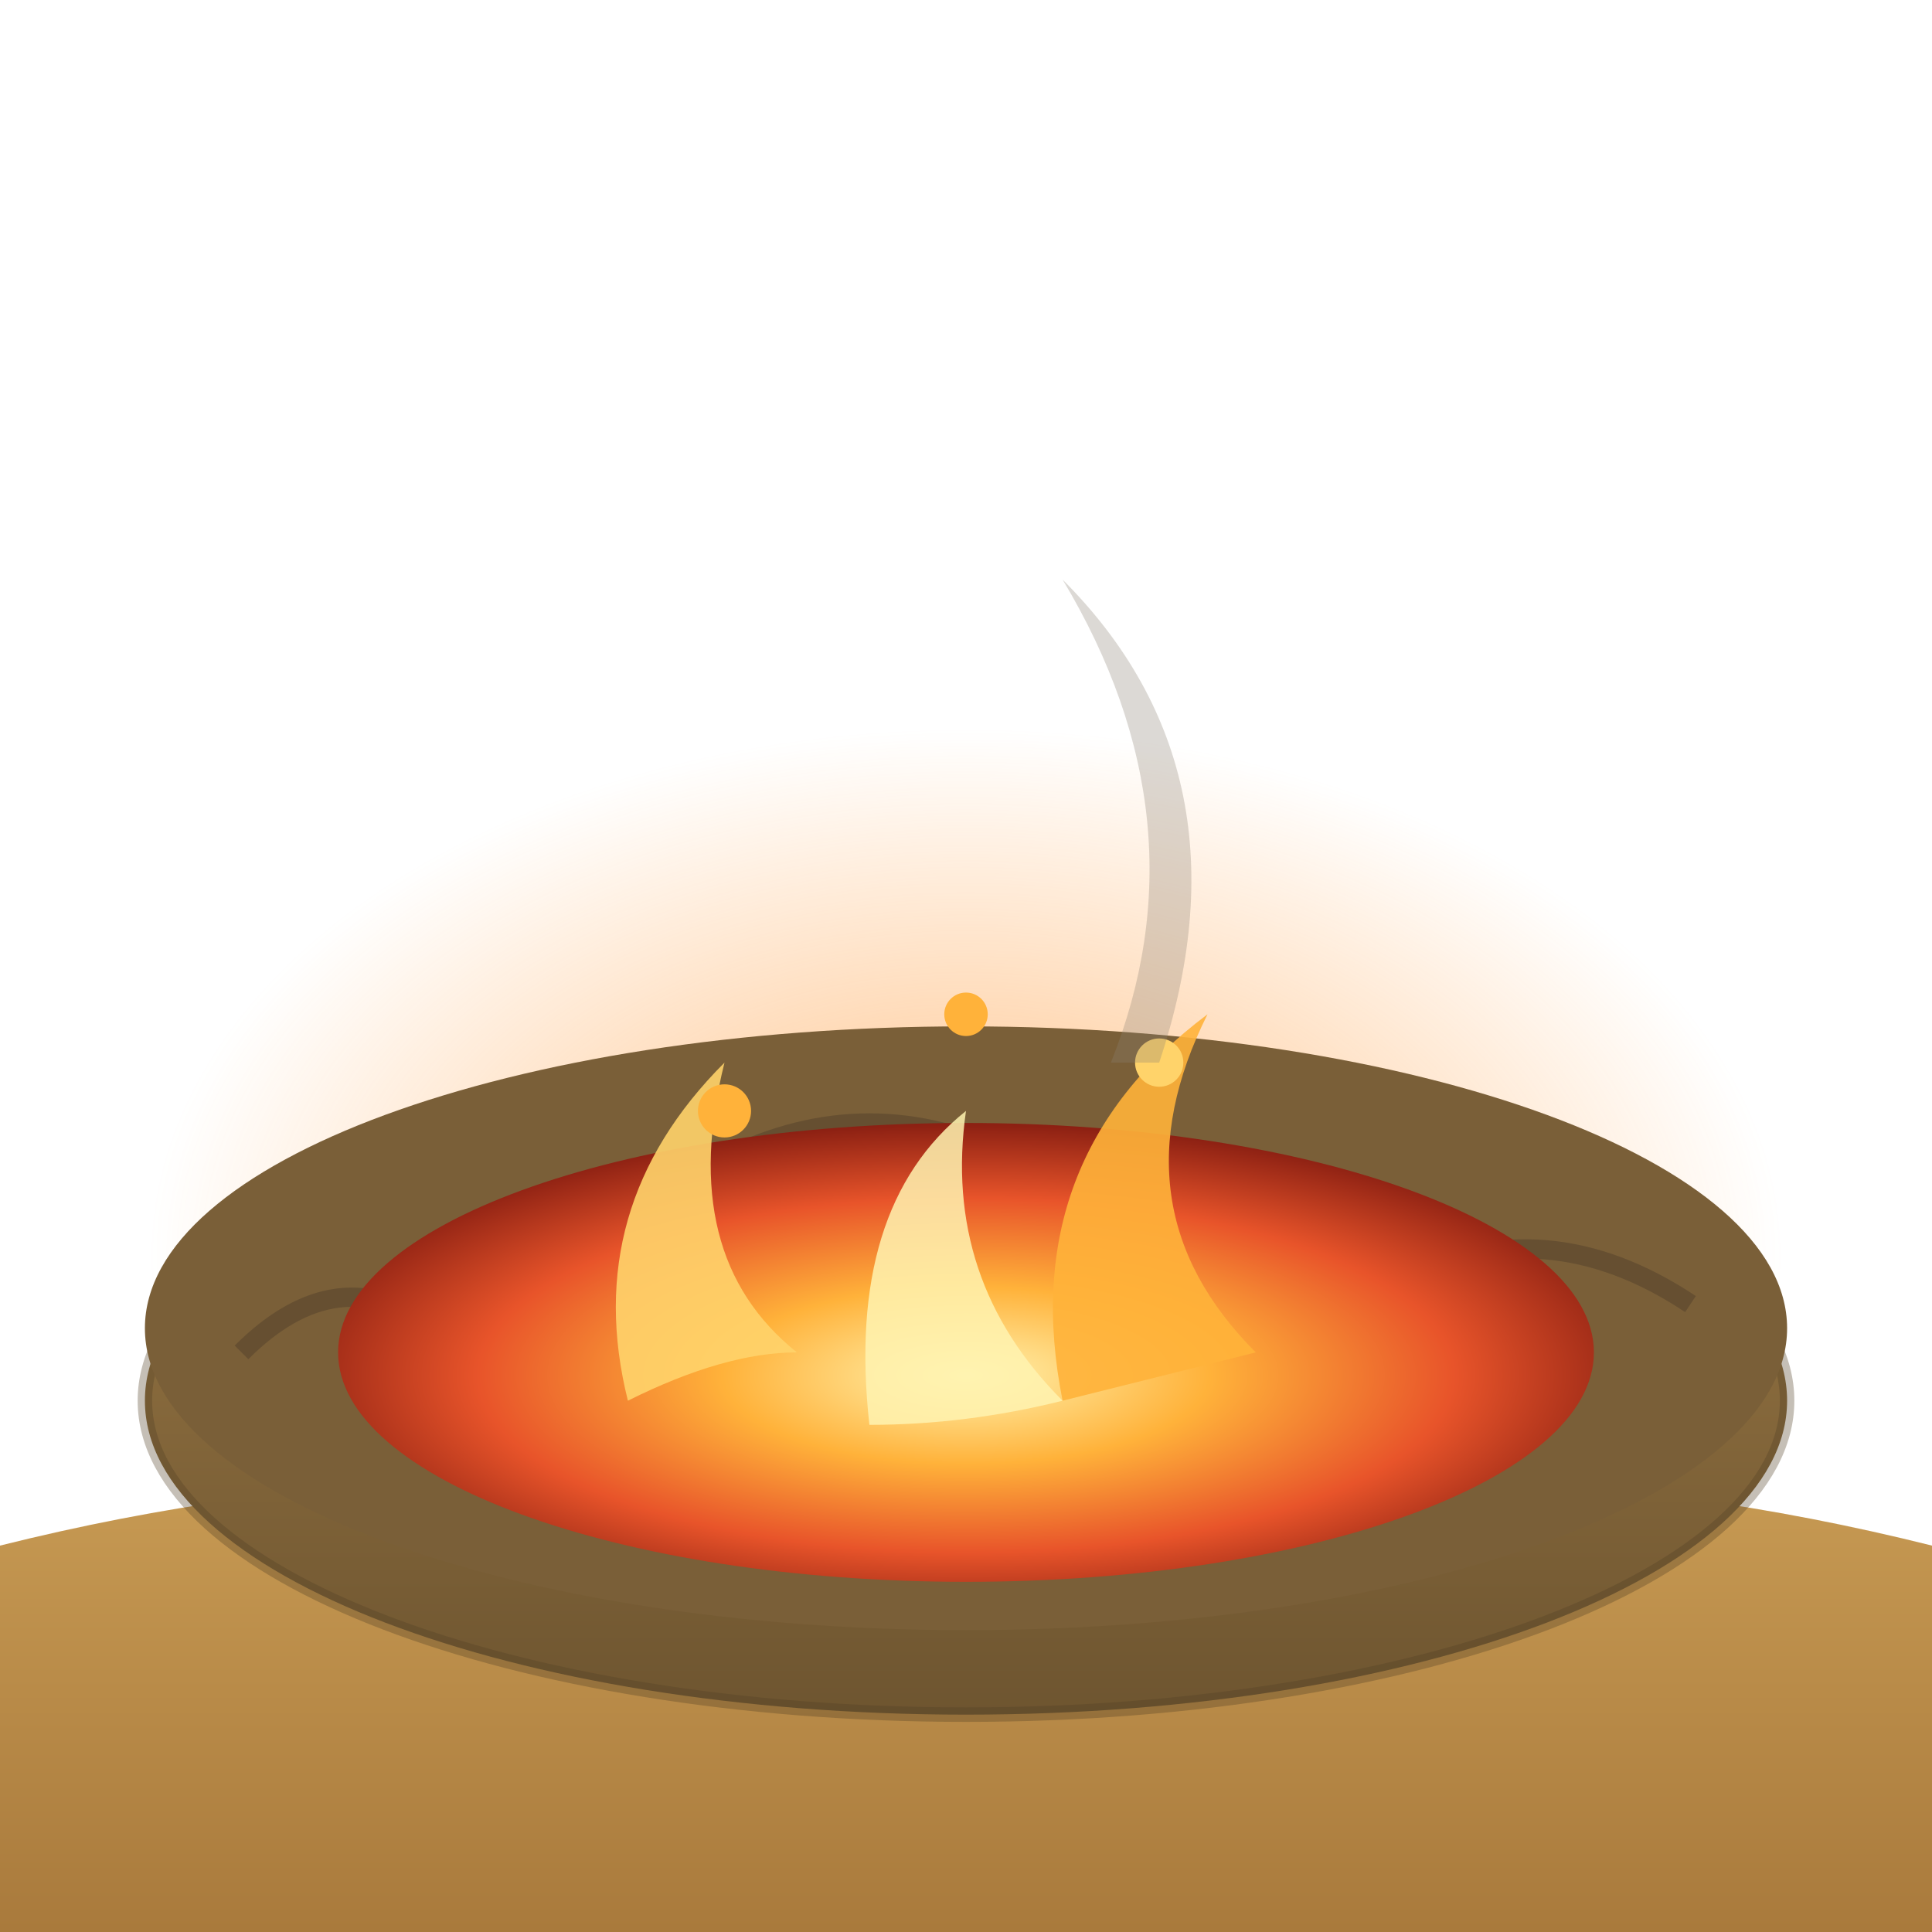
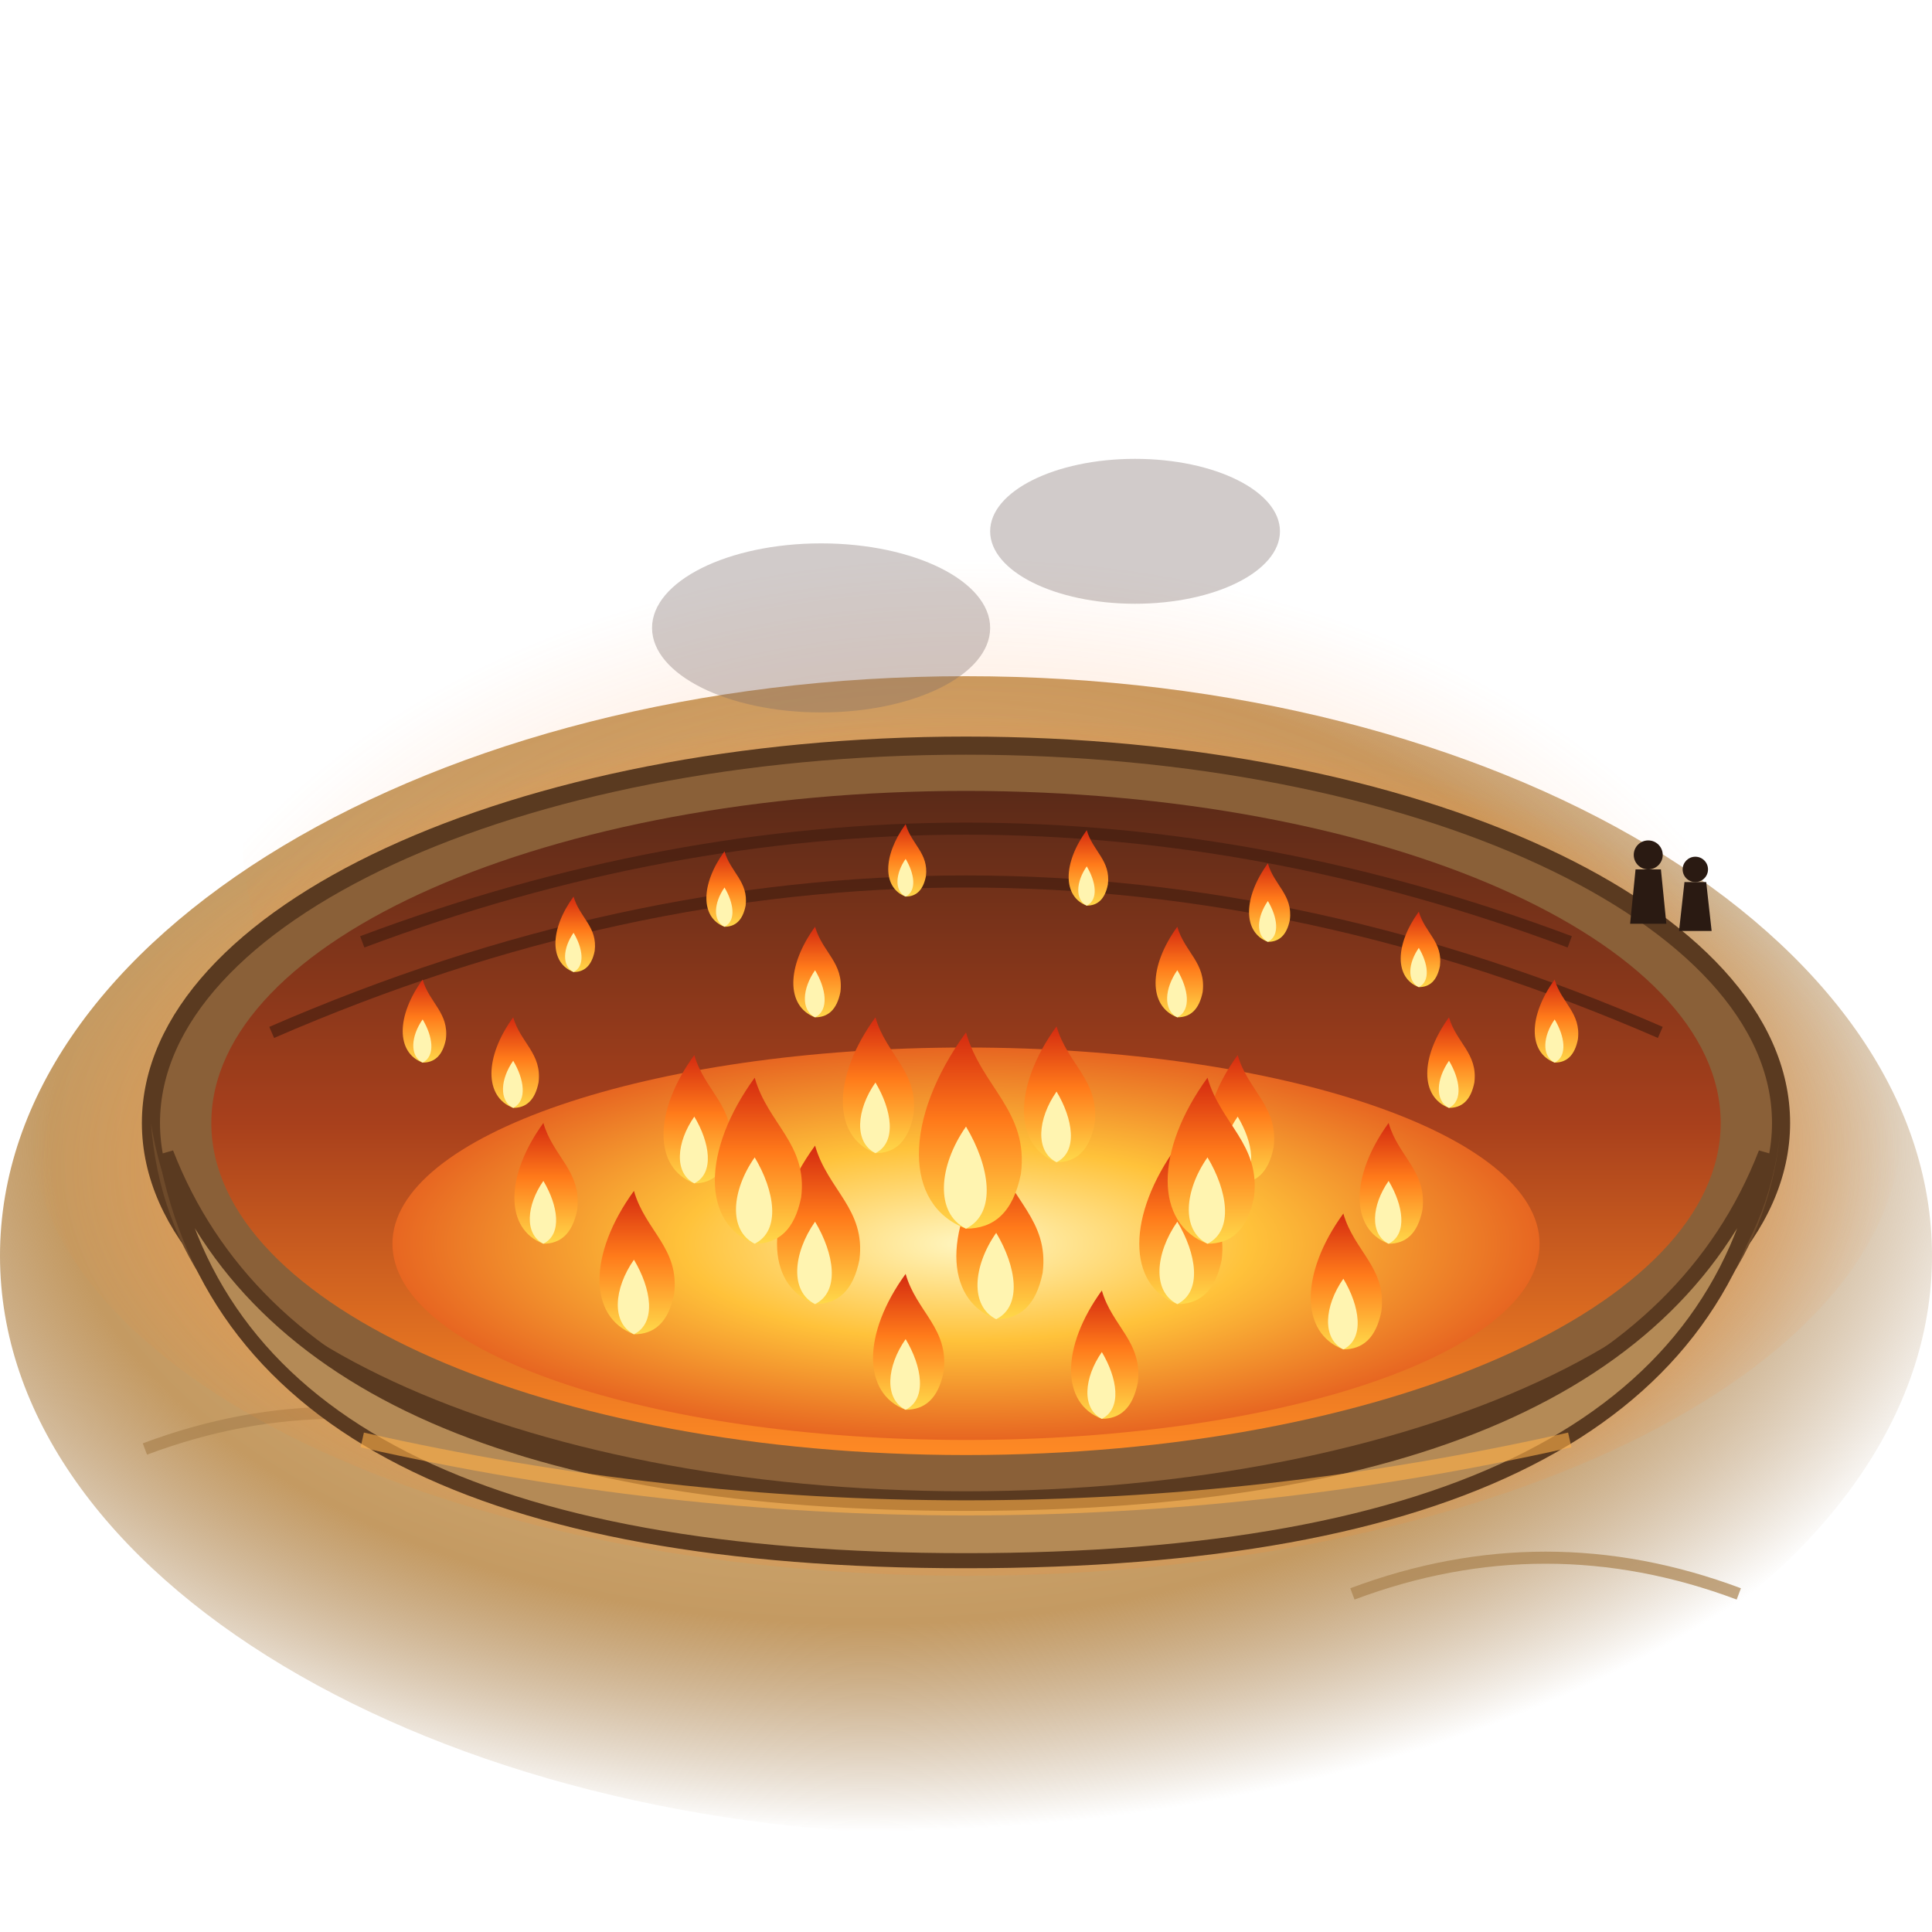
<svg xmlns="http://www.w3.org/2000/svg" viewBox="0 0 80 80">
  <defs>
-     <radialGradient id="dz-fire" cx="50%" cy="55%" r="55%">
-       <stop offset="0%" stop-color="#fff3b0" />
-       <stop offset="35%" stop-color="#ffb23a" />
-       <stop offset="70%" stop-color="#e8542a" />
-       <stop offset="100%" stop-color="#8a1f12" />
+     <radialGradient id="dvzSand" cx=".45" cy=".4" r=".6">
+       <stop offset="0" stop-color="#e3c48e" />
+       <stop offset=".7" stop-color="#c49a62" />
+       <stop offset="1" stop-color="#a07a4a" stop-opacity="0" />
    </radialGradient>
-     <radialGradient id="dz-glow" cx="50%" cy="50%" r="50%">
-       <stop offset="0%" stop-color="#ff9a3a" stop-opacity="0.65" />
-       <stop offset="100%" stop-color="#ff9a3a" stop-opacity="0" />
+     <radialGradient id="dvzRimGlow" cx=".5" cy=".55" r=".5">
+       <stop offset=".55" stop-color="#ff8a2a" stop-opacity=".7" />
+       <stop offset="1" stop-color="#ff8a2a" stop-opacity="0" />
    </radialGradient>
-     <linearGradient id="dz-rim" x1="0" y1="0" x2="0" y2="1">
-       <stop offset="0%" stop-color="#9c7a46" />
-       <stop offset="100%" stop-color="#6e5530" />
+     <linearGradient id="dvzWall" x1="0" y1="0" x2="0" y2="1">
+       <stop offset="0" stop-color="#5a2a18" />
+       <stop offset=".5" stop-color="#a8401c" />
+       <stop offset="1" stop-color="#ff8a24" />
    </linearGradient>
-     <linearGradient id="dz-sand" x1="0" y1="0" x2="0" y2="1">
-       <stop offset="0%" stop-color="#c79a53" />
-       <stop offset="100%" stop-color="#a97a3c" />
+     <radialGradient id="dvzFloor" cx=".5" cy=".5" r=".55">
+       <stop offset="0" stop-color="#fff6c0" />
+       <stop offset=".45" stop-color="#ffc23a" />
+       <stop offset="1" stop-color="#e2531c" />
+     </radialGradient>
+     <linearGradient id="dvzFl" x1="0" y1="1" x2="0" y2="0">
+       <stop offset="0" stop-color="#ffd94a" />
+       <stop offset=".55" stop-color="#ff7a1a" />
+       <stop offset="1" stop-color="#d42a10" />
    </linearGradient>
+     <radialGradient id="dvzHaze" cx=".5" cy=".85" r=".6">
+       <stop offset="0" stop-color="#ffb04a" stop-opacity=".55" />
+       <stop offset="1" stop-color="#ff7a2a" stop-opacity="0" />
+     </radialGradient>
+     <g id="dvzF">
+       <path d="M0 0 C-1.6 -.6 -1.6 -2.8 0 -5 C.4 -3.6 1.6 -3 1.4 -1.4 C1.2 -.4 .7 0 0 0Z" fill="url(#dvzFl)" />
+       <path d="M0 0 C-.8 -.4 -.7 -1.6 0 -2.6 C.6 -1.6 .8 -.4 0 0Z" fill="#fff4b0" />
+     </g>
  </defs>
-   <ellipse cx="40" cy="52" rx="34" ry="22" fill="url(#dz-glow)">
-     <animate attributeName="opacity" values="0.7;1;0.7" dur="1.8s" repeatCount="indefinite" />
+   <ellipse cx="40" cy="52" rx="40" ry="24" fill="url(#dvzSand)" />
+   <path d="M6 60 Q14 57 22 60 M56 66 Q64 63 72 66 M10 44 Q16 42 22 44" fill="none" stroke="#a9824e" stroke-width=".5" opacity=".7" />
+   <ellipse cx="40" cy="34" rx="30" ry="22" fill="url(#dvzHaze)">
+     <animate attributeName="opacity" values=".8;1;.8" dur="2.4s" repeatCount="indefinite" />
  </ellipse>
-   <path d="M0 64 Q20 59 40 63 Q60 59 80 64 L80 80 L0 80 Z" fill="url(#dz-sand)" />
-   <ellipse cx="40" cy="58" rx="34" ry="13" fill="url(#dz-rim)" stroke="#52402455" stroke-width="0.6" />
-   <ellipse cx="40" cy="55" rx="34" ry="12.5" fill="#7a5f38" />
-   <g stroke="#52402a" stroke-width="0.8" opacity="0.5" fill="none">
-     <path d="M10 56 Q14 52 18 55" />
-     <path d="M58 53 Q64 50 70 54" />
-     <path d="M30 48 Q36 45 42 48" />
+   <g fill="#7a6a66" opacity=".35">
+     <ellipse cx="34" cy="26" rx="7" ry="3.5">
+       <animate attributeName="cy" values="30;20;30" dur="6s" repeatCount="indefinite" />
+       <animate attributeName="opacity" values=".9;0;.9" dur="6s" repeatCount="indefinite" />
+     </ellipse>
+     <ellipse cx="47" cy="22" rx="6" ry="3">
+       <animate attributeName="cy" values="28;16;28" dur="7s" repeatCount="indefinite" />
+       <animate attributeName="opacity" values="0;.9;0" dur="7s" repeatCount="indefinite" />
+     </ellipse>
  </g>
-   <ellipse cx="40" cy="56" rx="26" ry="9.5" fill="url(#dz-fire)" />
-   <g>
-     <path d="M26 58 Q24 50 30 44 Q28 52 33 56 Q30 56 26 58Z" fill="#ffd36a" opacity="0.9">
-       <animate attributeName="opacity" values="0.6;1;0.6" dur="0.9s" repeatCount="indefinite" />
-       <animateTransform attributeName="transform" type="scale" values="1,1;1.08,1.15;1,1" dur="0.9s" repeatCount="indefinite" additive="sum" />
-     </path>
-     <path d="M44 58 Q42 48 50 42 Q46 50 52 56 Q48 57 44 58Z" fill="#ffb23a" opacity="0.9">
-       <animate attributeName="opacity" values="1;0.55;1" dur="1.2s" repeatCount="indefinite" />
-       <animateTransform attributeName="transform" type="scale" values="1,1;1.1,1.2;1,1" dur="1.2s" repeatCount="indefinite" additive="sum" />
-     </path>
-     <path d="M36 59 Q35 50 40 46 Q39 53 44 58 Q40 59 36 59Z" fill="#fff3b0" opacity="0.85">
-       <animate attributeName="opacity" values="0.5;1;0.5" dur="0.7s" repeatCount="indefinite" />
-     </path>
+   <g transform="translate(40 49) scale(1.25) translate(-40 -49)">
+     <ellipse cx="40" cy="47" rx="31" ry="15" fill="url(#dvzRimGlow)" />
+     <ellipse cx="40" cy="47" rx="27" ry="12.5" fill="#8a6038" stroke="#5a3a20" stroke-width=".6" />
+     <ellipse cx="40" cy="47" rx="25" ry="11" fill="url(#dvzWall)" />
+     <ellipse cx="40" cy="51" rx="19" ry="6.5" fill="url(#dvzFloor)">
+       <animate attributeName="opacity" values=".85;1;.9;1;.85" dur="1.6s" repeatCount="indefinite" />
+     </ellipse>
+     <path d="M17 44 Q40 34 63 44 M20 41 Q40 33.5 60 41" fill="none" stroke="#3e1a0e" stroke-width=".4" opacity=".6" />
+     <g>
+       <animate attributeName="opacity" values="1;.7;1;.85;1" dur="1.3s" repeatCount="indefinite" />
+       <use href="#dvzF" transform="translate(22 45) scale(.55)" />
+       <use href="#dvzF" transform="translate(27 42) scale(.5)" />
+       <use href="#dvzF" transform="translate(32 40.5) scale(.5)" />
+       <use href="#dvzF" transform="translate(38 39.5) scale(.48)" />
+       <use href="#dvzF" transform="translate(44 39.8) scale(.5)" />
+       <use href="#dvzF" transform="translate(50 41) scale(.52)" />
+       <use href="#dvzF" transform="translate(55 42.5) scale(.5)" />
+       <use href="#dvzF" transform="translate(59.5 45) scale(.55)" />
+       <use href="#dvzF" transform="translate(25 46.5) scale(.6)" />
+       <use href="#dvzF" transform="translate(35 43.5) scale(.6)" />
+       <use href="#dvzF" transform="translate(47 43.5) scale(.6)" />
+       <use href="#dvzF" transform="translate(56 46.5) scale(.6)" />
+     </g>
+     <g>
+       <animate attributeName="opacity" values=".85;1;.75;1;.85" dur="1s" repeatCount="indefinite" />
+       <use href="#dvzF" transform="translate(26 51) scale(.8)" />
+       <use href="#dvzF" transform="translate(31 49) scale(.85)" />
+       <use href="#dvzF" transform="translate(37 48) scale(.9)" />
+       <use href="#dvzF" transform="translate(43 48.3) scale(.9)" />
+       <use href="#dvzF" transform="translate(49 49) scale(.85)" />
+       <use href="#dvzF" transform="translate(54 51) scale(.8)" />
+       <use href="#dvzF" transform="translate(29 54) scale(.95)" />
+       <use href="#dvzF" transform="translate(35 53) scale(1.05)" />
+       <use href="#dvzF" transform="translate(41 53.5) scale(1.1)" />
+       <use href="#dvzF" transform="translate(47 53) scale(1.05)" />
+       <use href="#dvzF" transform="translate(52.5 54.5) scale(.9)" />
+       <use href="#dvzF" transform="translate(38 56.5) scale(.9)" />
+       <use href="#dvzF" transform="translate(44.5 56.8) scale(.85)" />
+     </g>
+     <g>
+       <animateTransform attributeName="transform" type="translate" values="0 0;0 -.6;0 0" dur=".7s" repeatCount="indefinite" />
+       <use href="#dvzF" transform="translate(40 50.5) scale(1.3)" />
+       <use href="#dvzF" transform="translate(33 51) scale(1.1)" />
+       <use href="#dvzF" transform="translate(48 51) scale(1.1)" />
+     </g>
+     <path d="M13 47 Q14 60 40 60 Q66 60 67 47 Q66 59.5 40 59.5 Q15 59.5 13 47Z" fill="#6e4a2a" />
+     <path d="M13.5 48 Q18 59.6 40 59.6 Q62 59.6 66.5 48 Q64 61.5 40 61.5 Q16 61.5 13.5 48Z" fill="#b48a56" stroke="#5a3a20" stroke-width=".5" />
+     <path d="M20 57.5 Q40 62 60 57.5" fill="none" stroke="#ffb04a" stroke-width=".5" opacity=".6" />
  </g>
-   <g fill="#ffb23a">
-     <circle cx="30" cy="46" r="1.1">
-       <animate attributeName="cy" values="50;18" dur="2.4s" repeatCount="indefinite" />
-       <animate attributeName="opacity" values="1;0" dur="2.4s" repeatCount="indefinite" />
-     </circle>
-     <circle cx="48" cy="44" r="1" fill="#ffd36a">
-       <animate attributeName="cy" values="48;14" dur="2.8s" begin="0.6s" repeatCount="indefinite" />
-       <animate attributeName="opacity" values="1;0" dur="2.8s" begin="0.6s" repeatCount="indefinite" />
-     </circle>
-     <circle cx="40" cy="42" r="0.9">
-       <animate attributeName="cy" values="46;12" dur="2.2s" begin="1.1s" repeatCount="indefinite" />
-       <animate attributeName="opacity" values="1;0" dur="2.2s" begin="1.1s" repeatCount="indefinite" />
-     </circle>
+   <g fill="#2a1a12" transform="translate(69 36) scale(.75) translate(-65 -38)">
+     <circle cx="64" cy="37.2" r=".8" />
+     <path d="M63.3 38 h1.4 l.3 3 h-2Z" />
+     <circle cx="66.6" cy="38" r=".7" />
+     <path d="M66 38.7 h1.2 l.3 2.7 h-1.8Z" />
  </g>
-   <path d="M46 44 Q50 34 44 24 Q52 32 48 44Z" fill="#8a8072" opacity="0.3">
-     <animate attributeName="opacity" values="0.15;0.4;0.15" dur="3.5s" repeatCount="indefinite" />
-   </path>
</svg>
